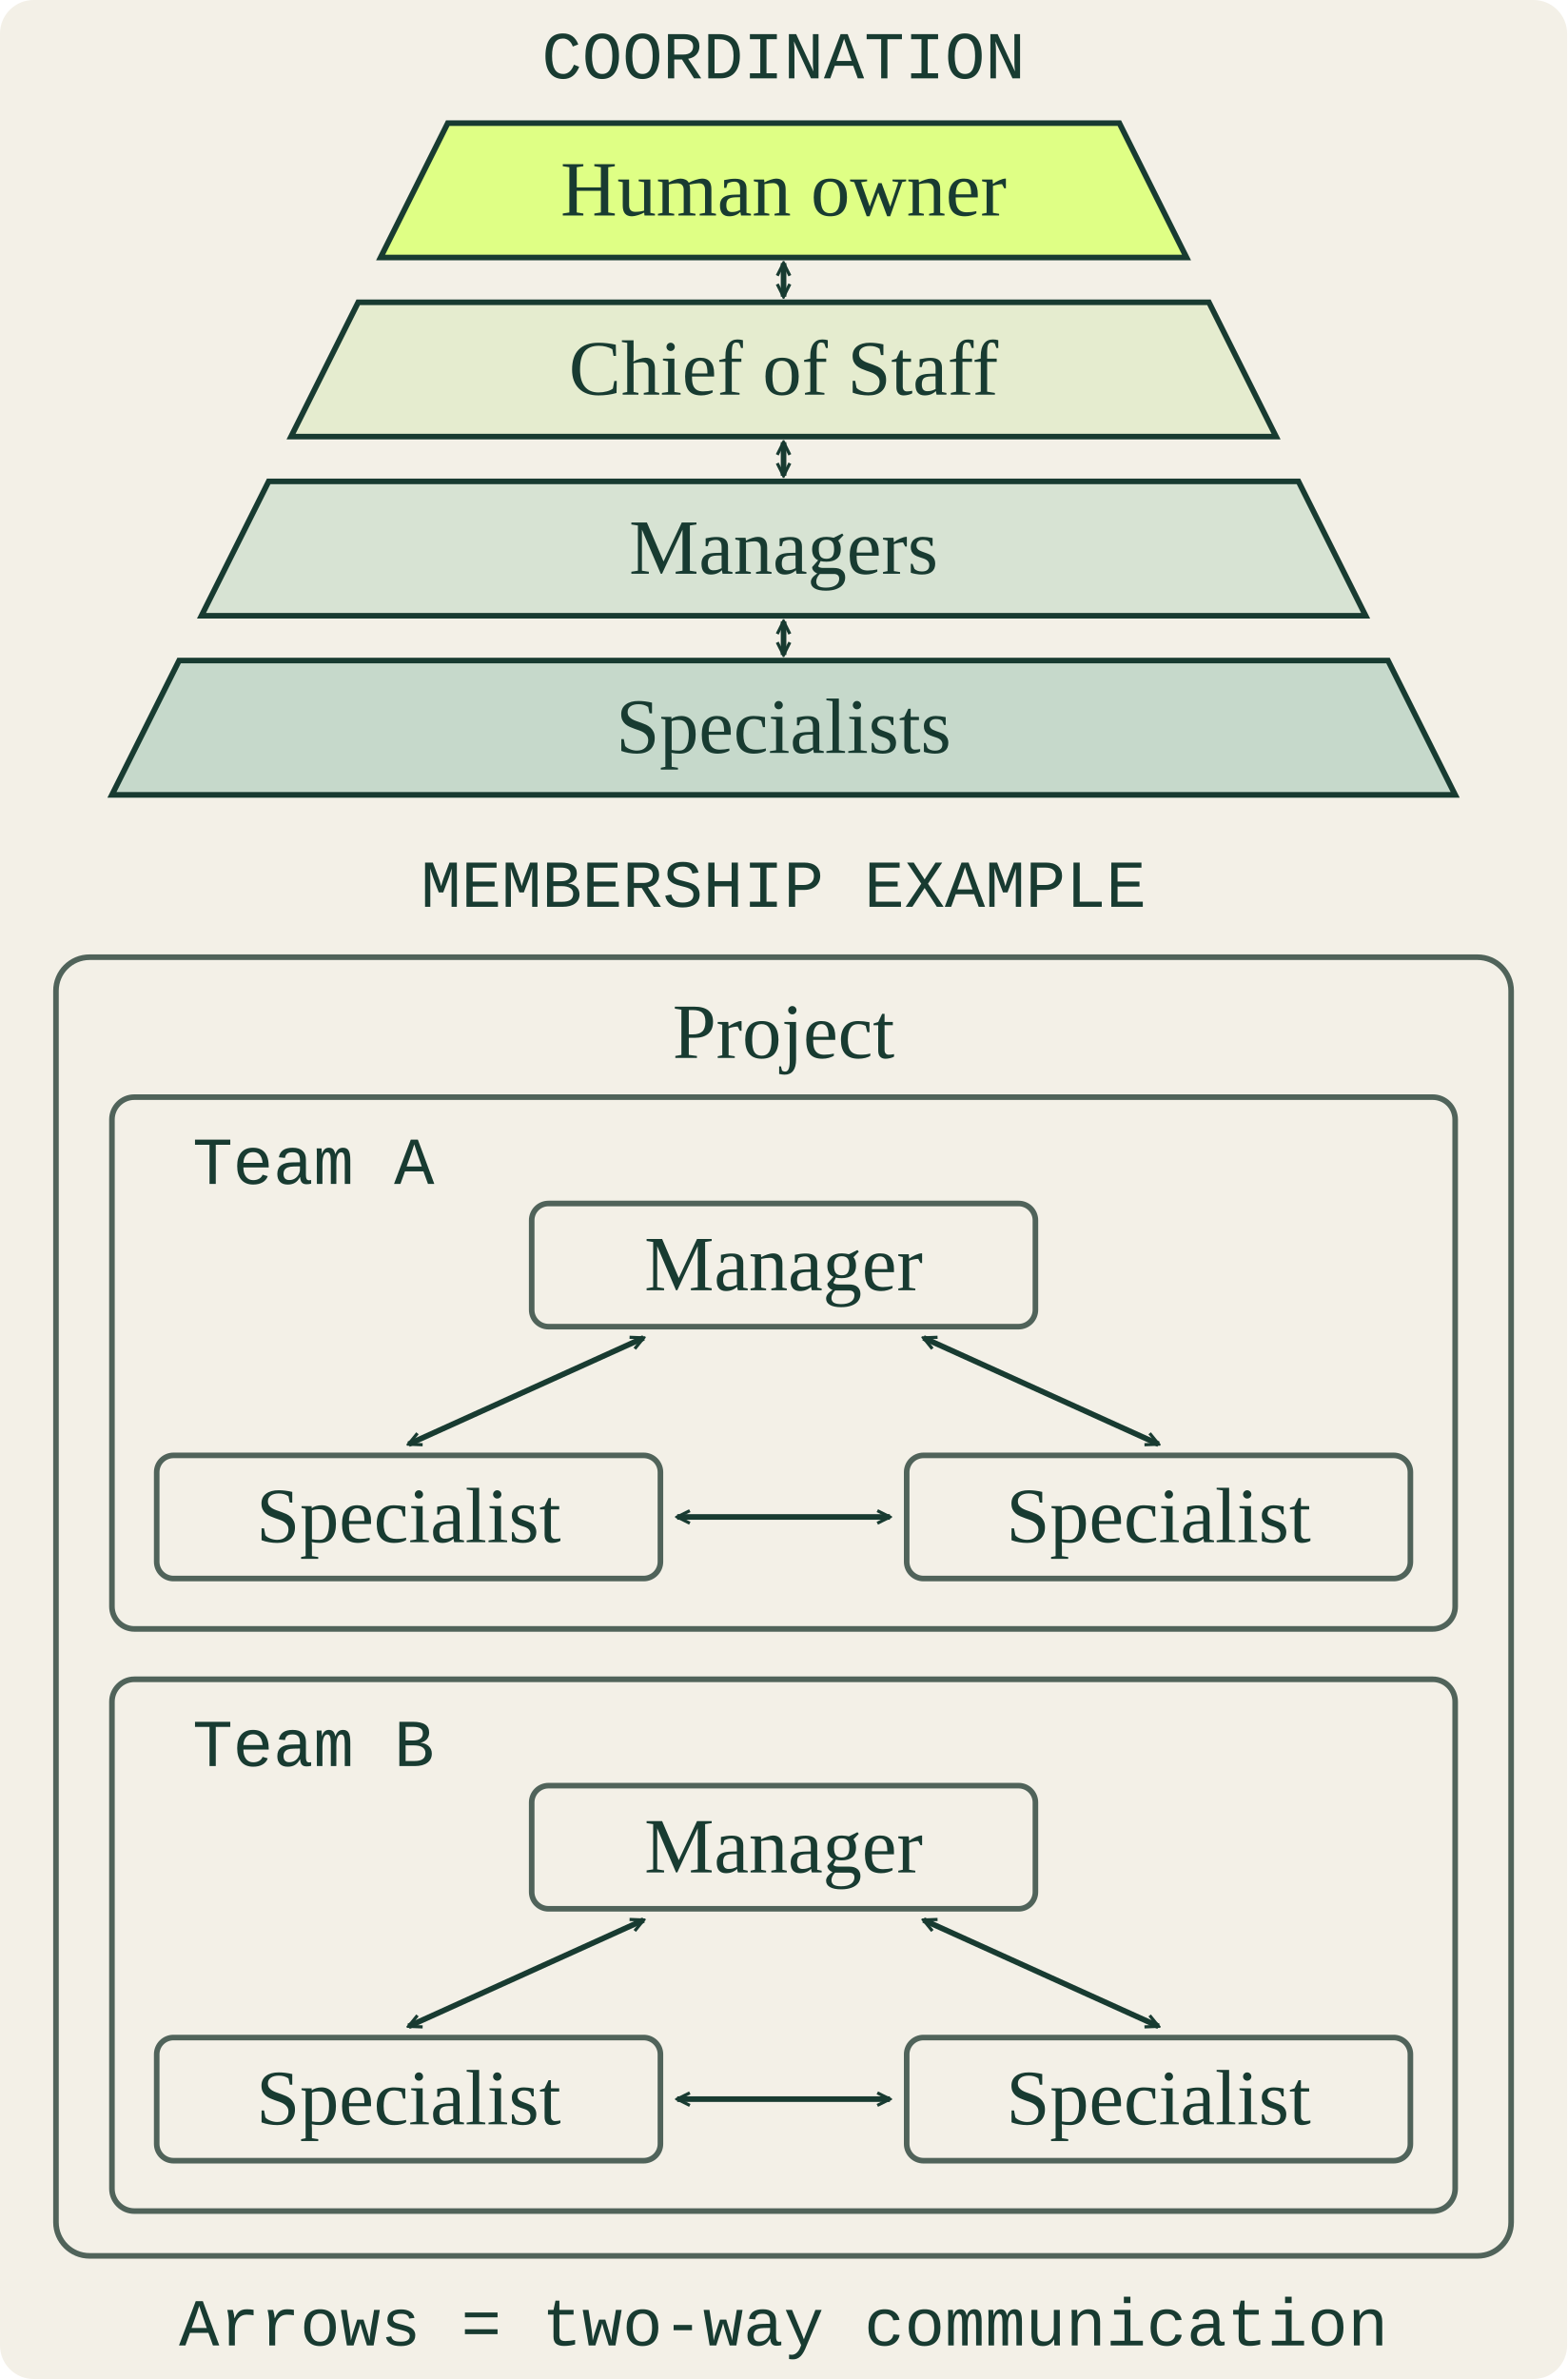
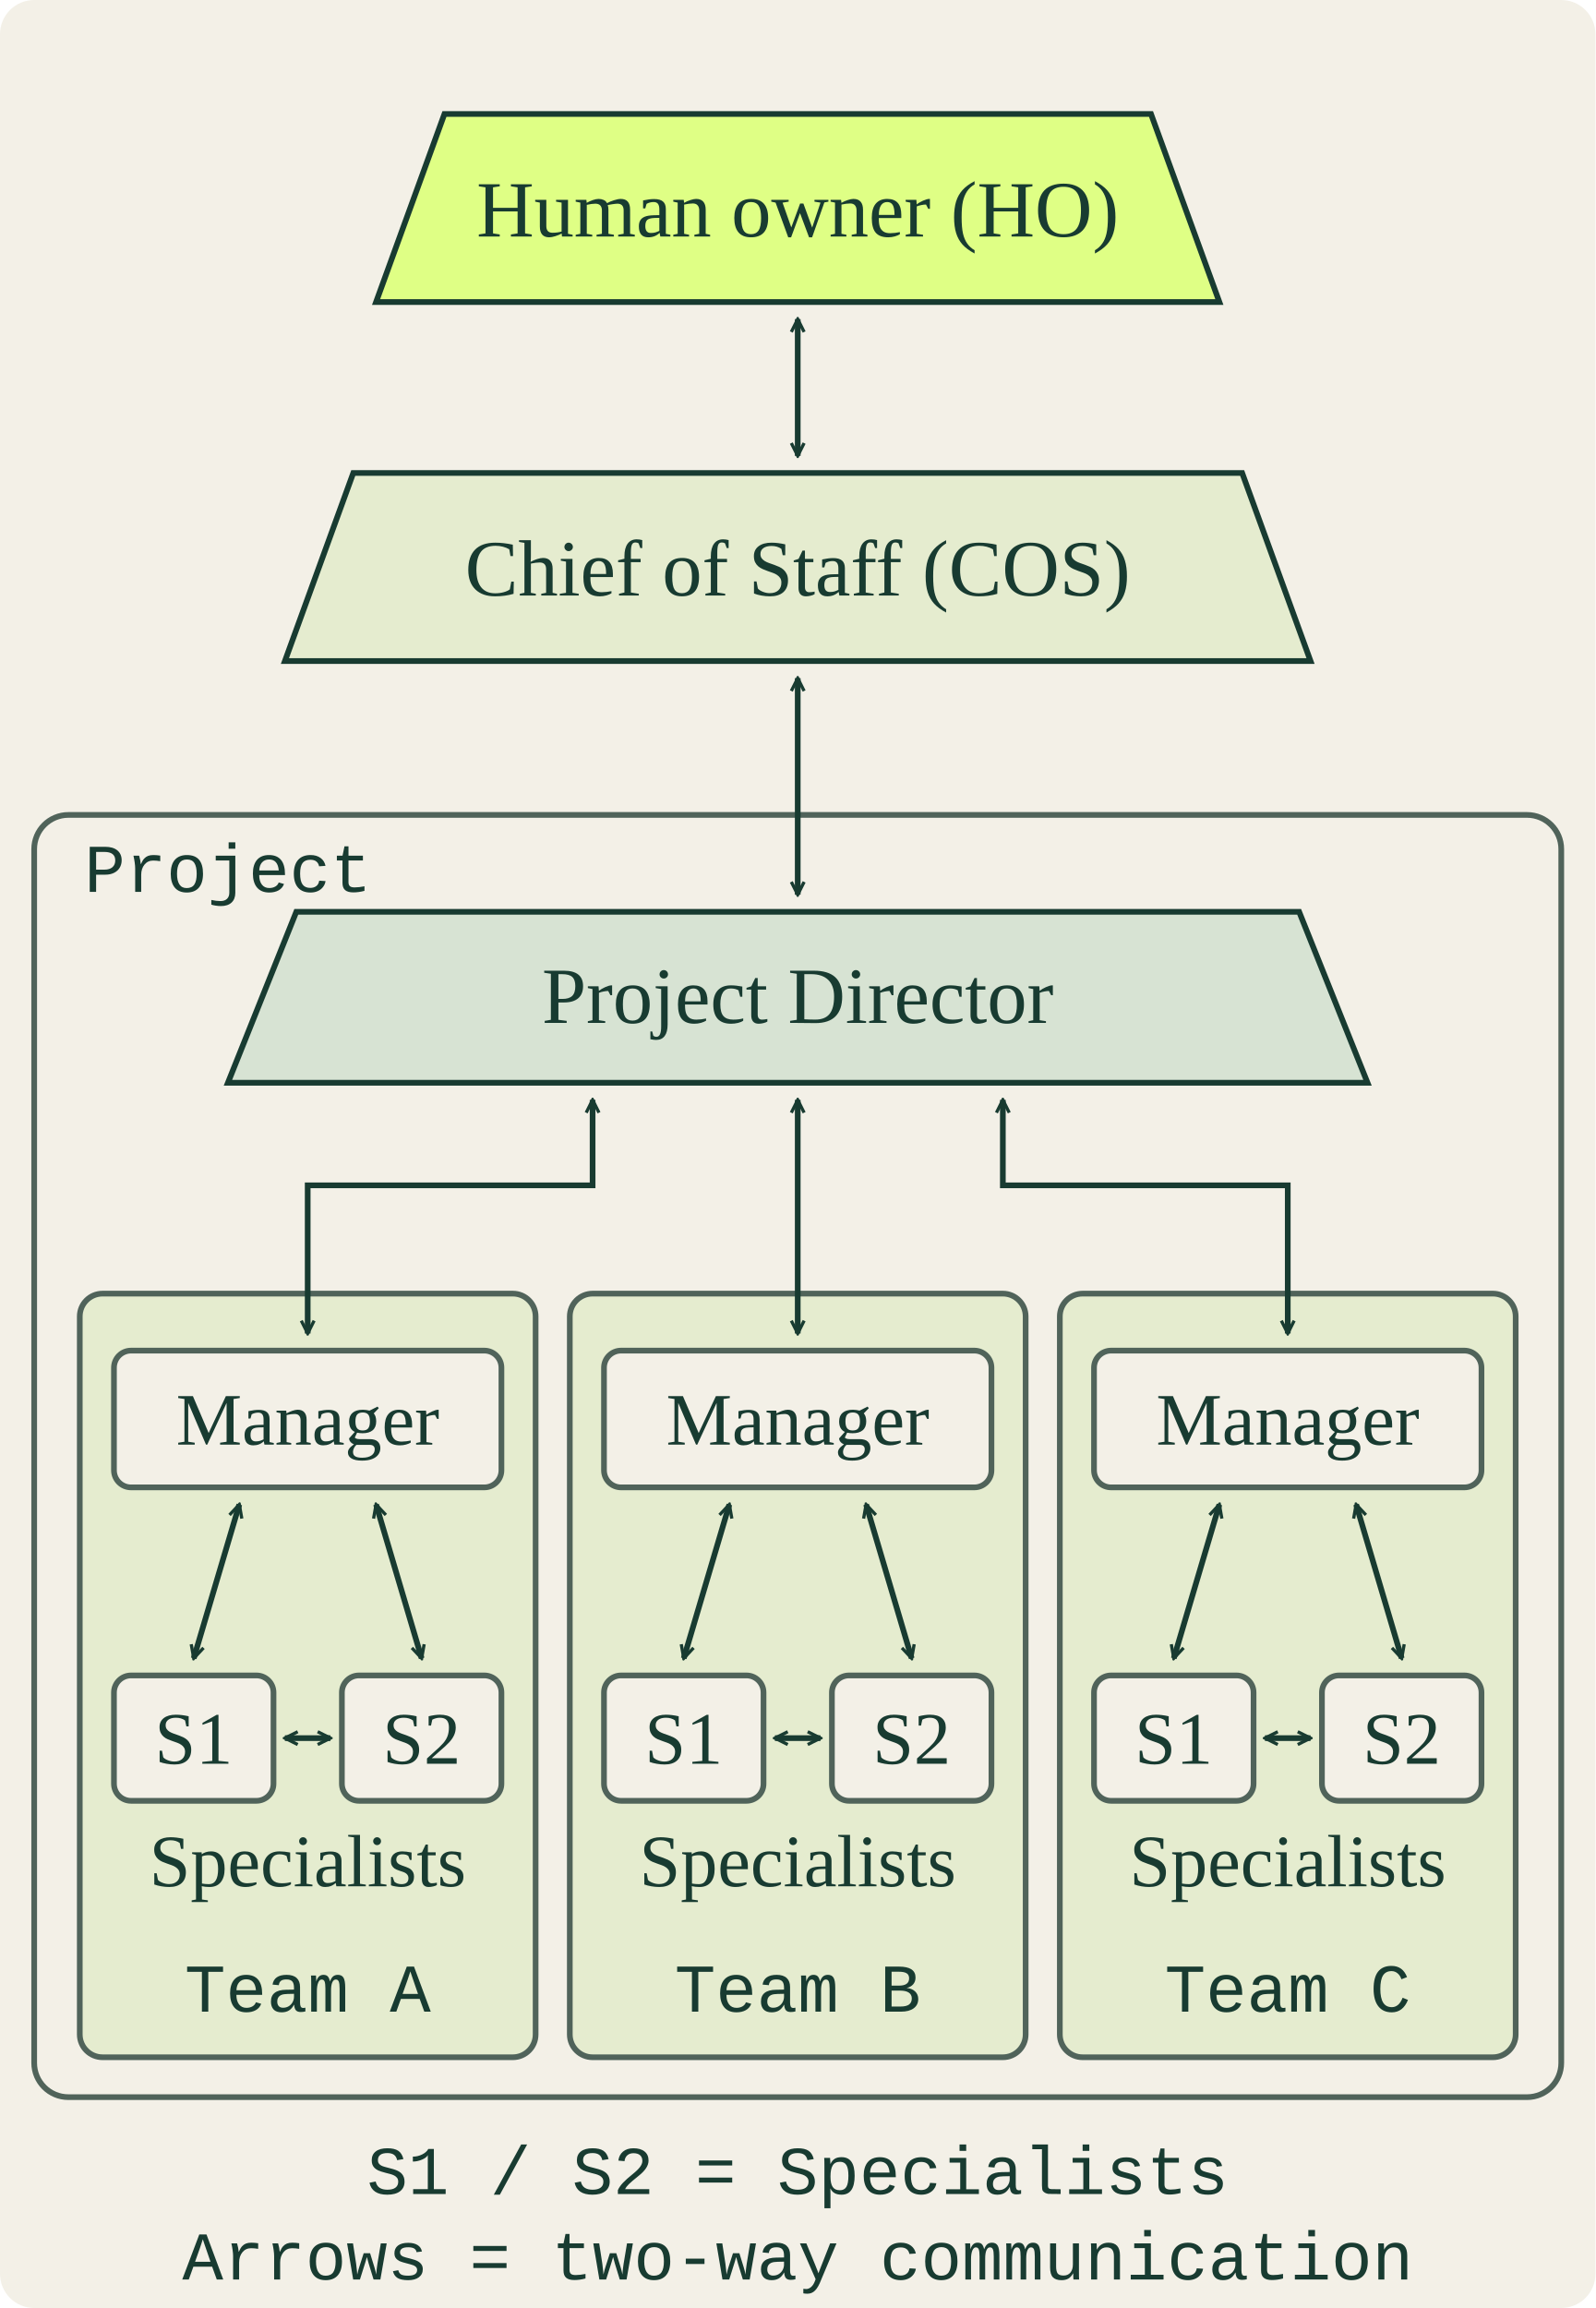
- <svg xmlns="http://www.w3.org/2000/svg" width="560" height="850" viewBox="0 0 560 850" role="img" aria-labelledby="title description">
+ <svg xmlns="http://www.w3.org/2000/svg" width="560" height="810" viewBox="0 0 560 810" role="img" aria-labelledby="title description">
  <defs>
    <marker id="arrow" viewBox="0 0 8 8" refX="7" refY="4" markerWidth="3" markerHeight="3" orient="auto-start-reverse">
      <path d="M1 1 7 4 1 7" fill="none" stroke="#183b31" stroke-width="1.5" />
    </marker>
    <style>
      text{fill:#183b31;font-family:Georgia,'Times New Roman',serif;font-size:28px;text-anchor:middle}
      .outline{fill:none;stroke:#50635a;stroke-width:2}
+       .team{fill:#e5eccf;stroke:#50635a;stroke-width:2}
      .node{fill:#f3f0e7;stroke:#50635a;stroke-width:2}
      .link{fill:none;stroke:#183b31;stroke-width:2;marker-start:url(#arrow);marker-end:url(#arrow)}
+       .team-text{font-size:26px}
      .label{font-family:'Courier New',monospace;font-size:24px}
    </style>
  </defs>
-   <rect width="560" height="850" rx="12" fill="#f3f0e7" />
-   <text class="label" x="280" y="28">COORDINATION</text>
-   <g stroke="#183b31" stroke-width="2">
-     <path d="M160 44H400L424 92H136Z" fill="#dfff85" />
-     <path d="M128 108H432L456 156H104Z" fill="#e5eccf" />
-     <path d="M96 172H464L488 220H72Z" fill="#d7e3d3" />
-     <path d="M64 236H496L520 284H40Z" fill="#c6d9cb" />
+   <rect width="560" height="810" rx="12" fill="#f3f0e7" />
+   <g id="human-owner">
+     <path d="M156 40H404L428 106H132Z" fill="#dfff85" stroke="#183b31" stroke-width="2" />
+     <text x="280" y="83">Human owner (HO)</text>
  </g>
-   <text x="280" y="77">Human owner</text>
-   <text x="280" y="141">Chief of Staff</text>
-   <text x="280" y="205">Managers</text>
-   <text x="280" y="269">Specialists</text>
-   <g class="link">
-     <path d="M280 94V106" />
-     <path d="M280 158V170" />
-     <path d="M280 222V234" />
+   <path id="owner-cos" class="link" d="M280 112V160" />
+   <g id="chief-of-staff">
+     <path d="M124 166H436L460 232H100Z" fill="#e5eccf" stroke="#183b31" stroke-width="2" />
+     <text x="280" y="209">Chief of Staff (COS)</text>
  </g>
-   <text class="label" x="280" y="324">MEMBERSHIP EXAMPLE</text>
-   <rect class="outline" x="20" y="342" width="520" height="464" rx="12" />
-   <text x="280" y="378">Project</text>
-   <g id="team-a">
-     <rect class="outline" x="40" y="392" width="480" height="190" rx="8" />
-     <text class="label" x="112" y="423">Team A</text>
-     <rect class="node" x="190" y="430" width="180" height="44" rx="6" />
-     <text x="280" y="461">Manager</text>
-     <path class="link" d="M230 478 146 516" />
-     <path class="link" d="M330 478 414 516" />
-     <rect class="node" x="56" y="520" width="180" height="44" rx="6" />
-     <rect class="node" x="324" y="520" width="180" height="44" rx="6" />
-     <text x="146" y="551">Specialist</text>
-     <text x="414" y="551">Specialist</text>
-     <path class="link" d="M242 542H318" />
+   <g id="project">
+     <rect class="outline" x="12" y="286" width="536" height="450" rx="12" />
+     <text class="label" x="80" y="313">Project</text>
+     <g id="project-director">
+       <path d="M104 320H456L480 380H80Z" fill="#d7e3d3" stroke="#183b31" stroke-width="2" />
+       <text x="280" y="359">Project Director</text>
+     </g>
+     <g id="team-a">
+       <rect class="team" x="28" y="454" width="160" height="268" rx="8" />
+       <rect class="node" x="40" y="474" width="136" height="48" rx="6" />
+       <text class="team-text" x="108" y="507">Manager</text>
+       <path class="link" d="M84 528 68 582" />
+       <path class="link" d="M132 528 148 582" />
+       <rect class="node" x="40" y="588" width="56" height="44" rx="6" />
+       <rect class="node" x="120" y="588" width="56" height="44" rx="6" />
+       <text class="team-text" x="68" y="619">S1</text>
+       <text class="team-text" x="148" y="619">S2</text>
+       <path class="link" d="M100 610H116" />
+       <text class="team-text" x="108" y="662">Specialists</text>
+       <text class="label" x="108" y="706">Team A</text>
+     </g>
+     <g id="team-b">
+       <rect class="team" x="200" y="454" width="160" height="268" rx="8" />
+       <rect class="node" x="212" y="474" width="136" height="48" rx="6" />
+       <text class="team-text" x="280" y="507">Manager</text>
+       <path class="link" d="M256 528 240 582" />
+       <path class="link" d="M304 528 320 582" />
+       <rect class="node" x="212" y="588" width="56" height="44" rx="6" />
+       <rect class="node" x="292" y="588" width="56" height="44" rx="6" />
+       <text class="team-text" x="240" y="619">S1</text>
+       <text class="team-text" x="320" y="619">S2</text>
+       <path class="link" d="M272 610H288" />
+       <text class="team-text" x="280" y="662">Specialists</text>
+       <text class="label" x="280" y="706">Team B</text>
+     </g>
+     <g id="team-c">
+       <rect class="team" x="372" y="454" width="160" height="268" rx="8" />
+       <rect class="node" x="384" y="474" width="136" height="48" rx="6" />
+       <text class="team-text" x="452" y="507">Manager</text>
+       <path class="link" d="M428 528 412 582" />
+       <path class="link" d="M476 528 492 582" />
+       <rect class="node" x="384" y="588" width="56" height="44" rx="6" />
+       <rect class="node" x="464" y="588" width="56" height="44" rx="6" />
+       <text class="team-text" x="412" y="619">S1</text>
+       <text class="team-text" x="492" y="619">S2</text>
+       <path class="link" d="M444 610H460" />
+       <text class="team-text" x="452" y="662">Specialists</text>
+       <text class="label" x="452" y="706">Team C</text>
+     </g>
+     <g id="director-team-links">
+       <path id="director-team-a" class="link" d="M208 386V416H108V468" />
+       <path id="director-team-b" class="link" d="M280 386V468" />
+       <path id="director-team-c" class="link" d="M352 386V416H452V468" />
+     </g>
  </g>
-   <g id="team-b">
-     <rect class="outline" x="40" y="600" width="480" height="190" rx="8" />
-     <text class="label" x="112" y="631">Team B</text>
-     <rect class="node" x="190" y="638" width="180" height="44" rx="6" />
-     <text x="280" y="669">Manager</text>
-     <path class="link" d="M230 686 146 724" />
-     <path class="link" d="M330 686 414 724" />
-     <rect class="node" x="56" y="728" width="180" height="44" rx="6" />
-     <rect class="node" x="324" y="728" width="180" height="44" rx="6" />
-     <text x="146" y="759">Specialist</text>
-     <text x="414" y="759">Specialist</text>
-     <path class="link" d="M242 750H318" />
-   </g>
-   <text class="label" x="280" y="838">Arrows = two-way communication</text>
+   <path id="cos-director" class="link" d="M280 238V314" />
+   <text class="label" x="280" y="770">S1 / S2 = Specialists</text>
+   <text class="label" x="280" y="800">Arrows = two-way communication</text>
</svg>
